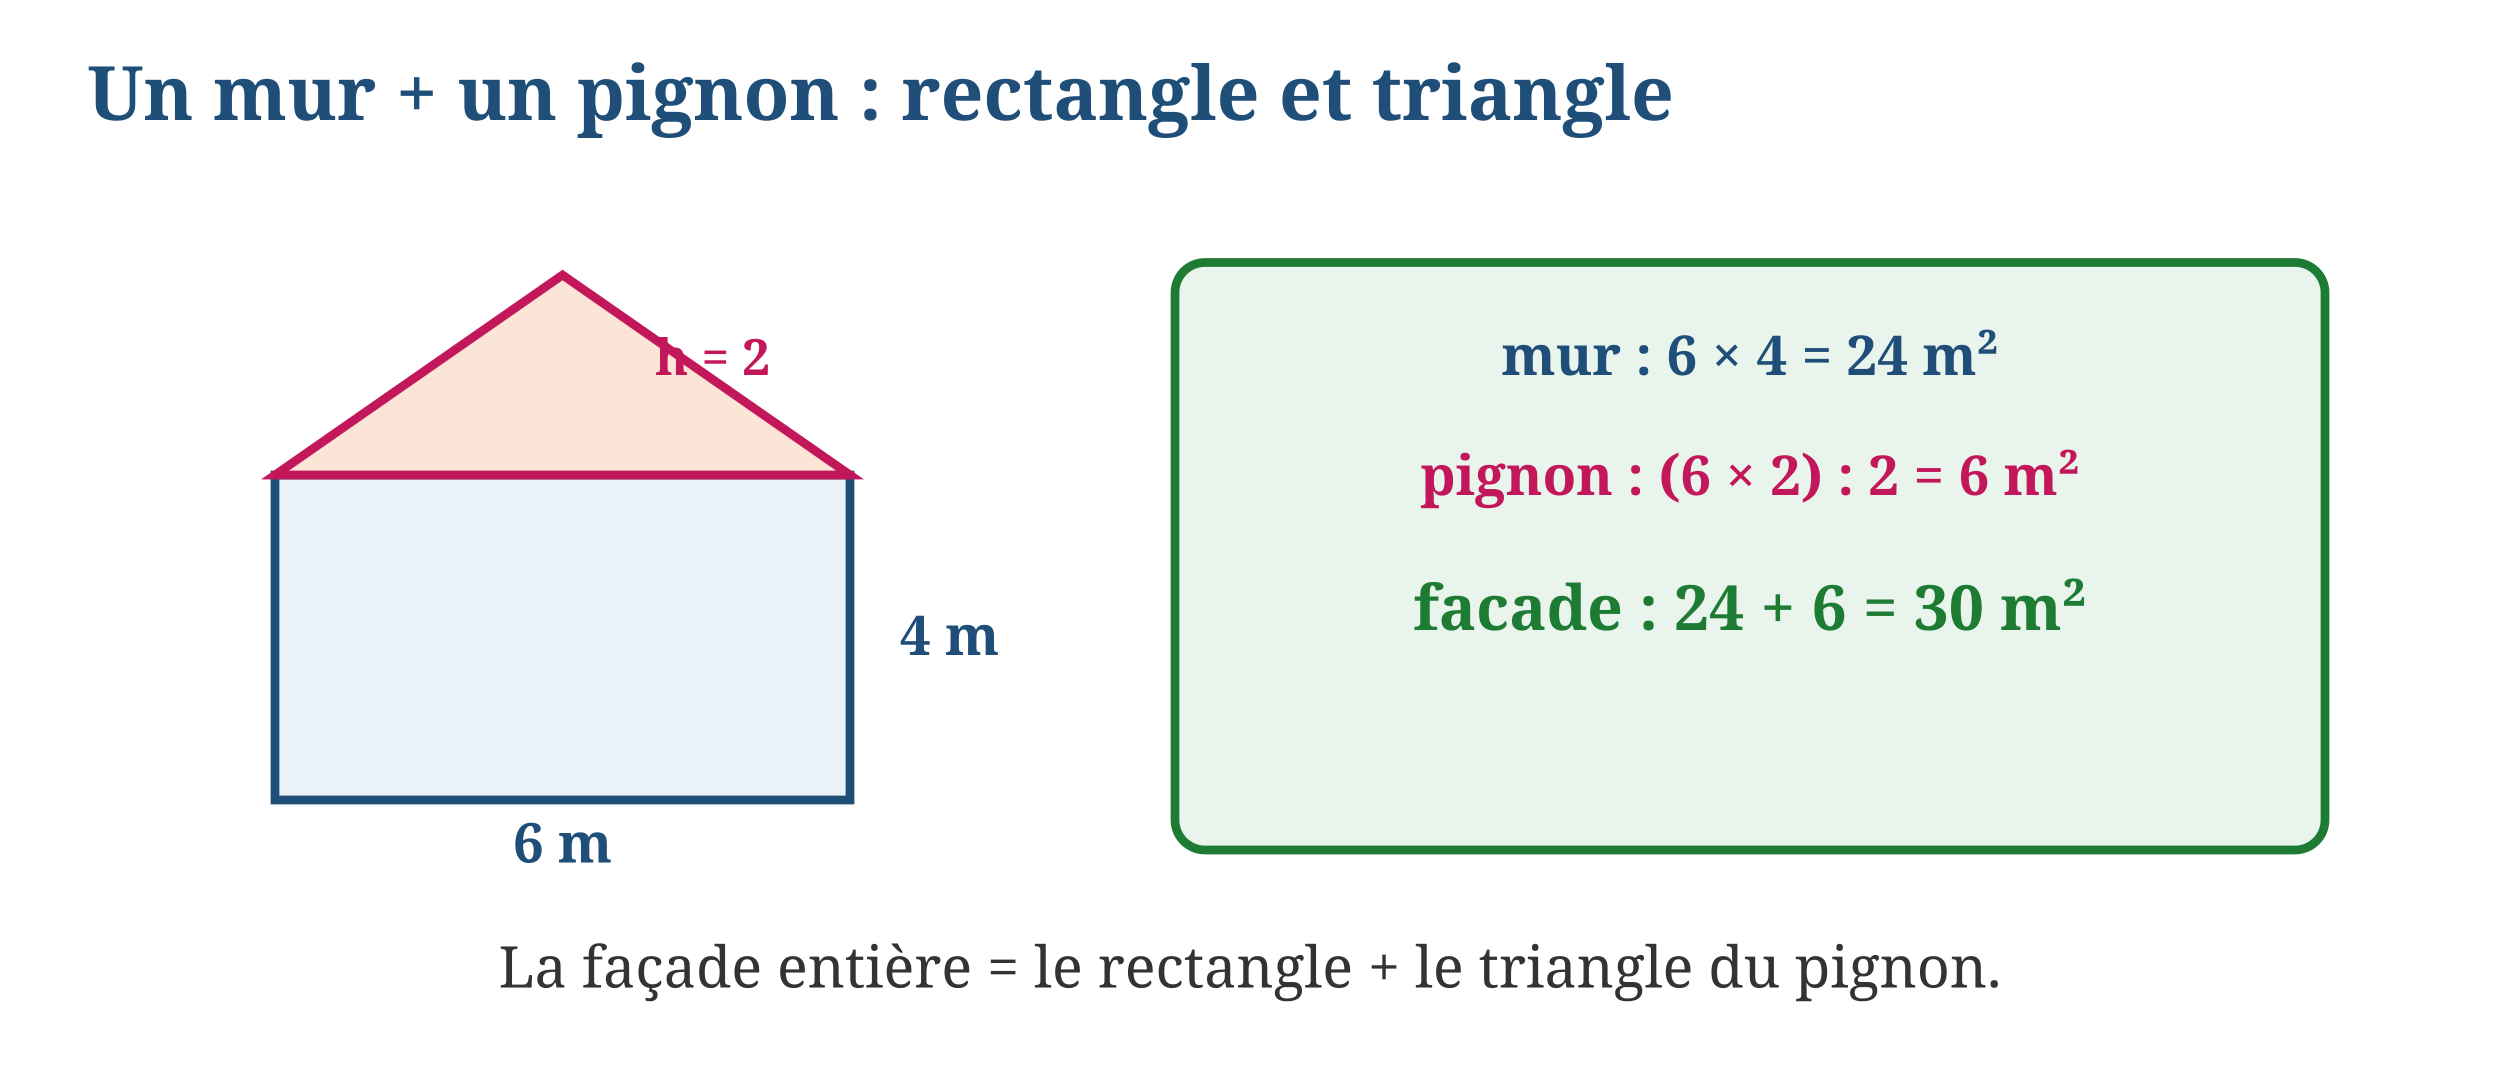
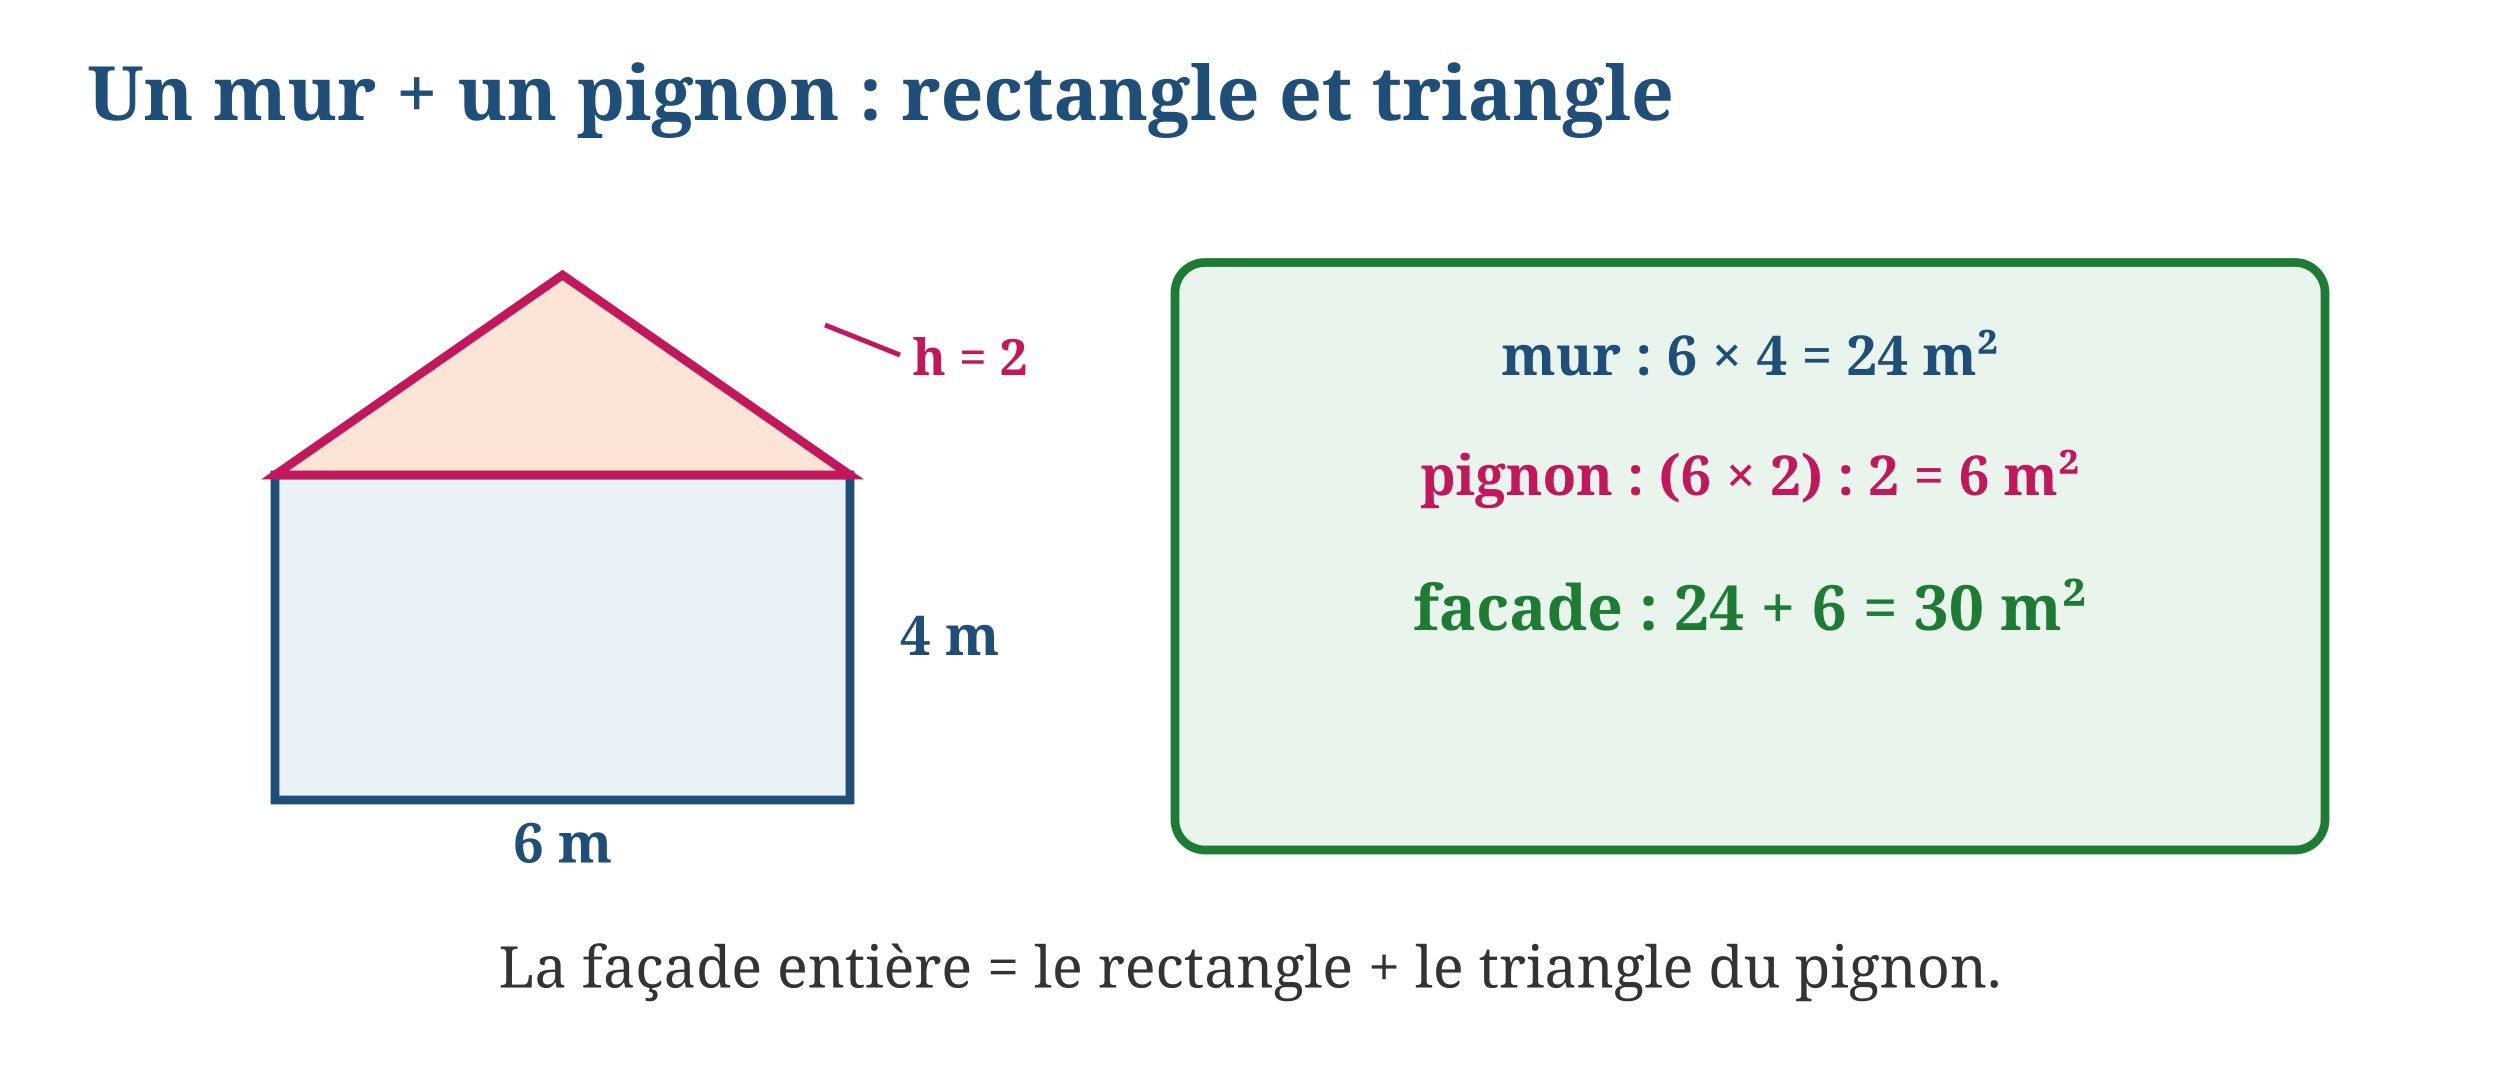
<svg xmlns="http://www.w3.org/2000/svg" width="1000" height="430">
  <rect width="100%" height="100%" fill="white" />
  <text x="35" y="48" font-family="serif" font-size="30" font-weight="bold" fill="#1F4E79">Un mur + un pignon : rectangle et triangle</text>
  <g font-family="serif">
    <rect x="110" y="190" width="230" height="130" fill="#EAF2F8" stroke="#1F4E79" stroke-width="3.5" />
    <polygon points="110,190 340,190 225,110" fill="#FCE4D6" stroke="#C2185B" stroke-width="3.5" />
    <text x="225" y="345" font-size="22" text-anchor="middle" fill="#1F4E79" font-weight="bold">6 m</text>
    <text x="360" y="262" font-size="22" fill="#1F4E79" font-weight="bold">4 m</text>
-     <text x="262" y="150" font-size="20" fill="#C2185B" font-weight="bold">h = 2</text>
+     <text x="365" y="150" font-size="20" fill="#C2185B" font-weight="bold">h = 2</text>
+     <line x1="360" y1="142" x2="330" y2="130" stroke="#C2185B" stroke-width="2" />
    <rect x="470" y="105" width="460" height="235" rx="12" fill="#E9F5EC" stroke="#1E7B34" stroke-width="3.5" />
    <text x="700" y="150" font-size="22" text-anchor="middle" fill="#1F4E79" font-weight="bold">mur : 6 × 4 = 24 m²</text>
    <text x="700" y="198" font-size="22" text-anchor="middle" fill="#C2185B" font-weight="bold">pignon : (6 × 2) : 2 = 6 m²</text>
    <text x="700" y="252" font-size="25" text-anchor="middle" fill="#1E7B34" font-weight="bold">facade : 24 + 6 = 30 m²</text>
    <text x="500" y="395" text-anchor="middle" font-size="23" fill="#333">La façade entière = le rectangle + le triangle du pignon.</text>
  </g>
</svg>
